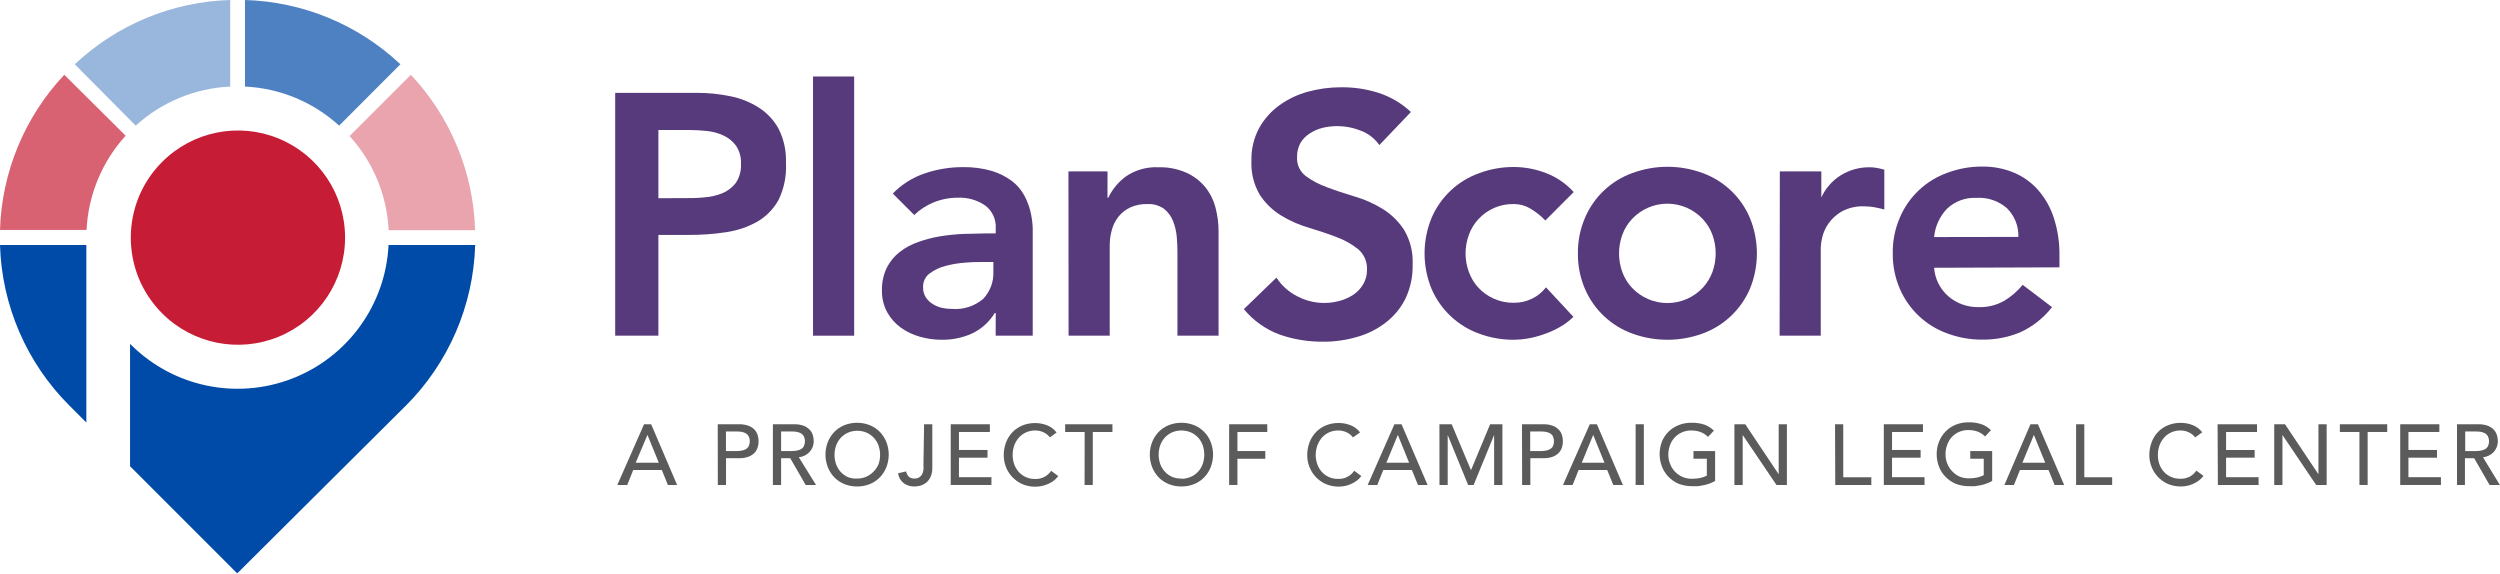
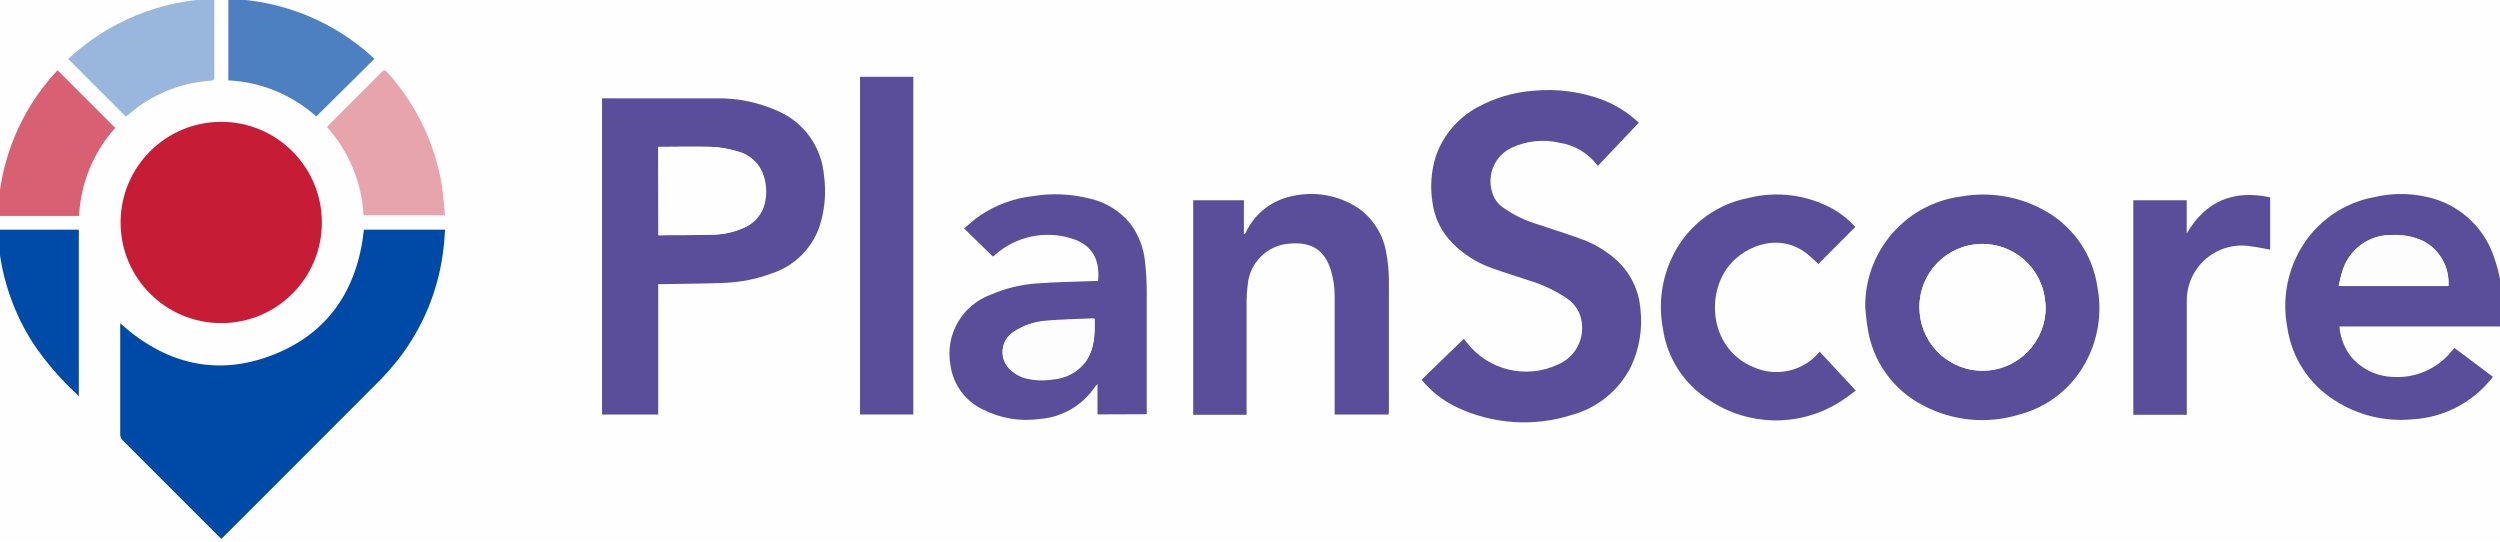
- <svg xmlns="http://www.w3.org/2000/svg" viewBox="0 0 350.02 80.33">
+ <svg xmlns="http://www.w3.org/2000/svg" id="Layer_1" data-name="Layer 1" viewBox="0 0 260.37 56.43">
  <defs>
-     <style>
-       .cls-1 {
-         fill: #573a7b;
-       }
- 
-       .cls-2 {
-         fill: #e9a4ae;
-       }
- 
-       .cls-2, .cls-3, .cls-4, .cls-5, .cls-6, .cls-7 {
-         fill-rule: evenodd;
-       }
- 
-       .cls-3 {
-         fill: #4d81c2;
-       }
- 
-       .cls-4 {
-         fill: #99b7dc;
-       }
- 
-       .cls-5 {
-         fill: #d86172;
-       }
- 
-       .cls-6 {
-         fill: #c71c35;
-       }
- 
-       .cls-7 {
-         fill: #004aa8;
-       }
- 
-       .cls-8 {
-         fill: #5b5b5b;
-       }
-     </style>
+     <style>.cls-1{fill:#fefefe;}.cls-2{fill:#d76072;}.cls-3{fill:#014ba8;}.cls-4{fill:#004aa7;}.cls-5{fill:#5a4e9a;}.cls-6{fill:#c61c35;}.cls-7{fill:#4c80c1;}.cls-8{fill:#99b7dc;}.cls-9{fill:#e8a4ad;}.cls-10{fill:#fdfdfe;}</style>
  </defs>
-   <g id="Layer_2" data-name="Layer 2">
-     <g id="Layer_1-2" data-name="Layer 1">
-       <g>
-         <path class="cls-1" d="M86.13,13H97.56a22.76,22.76,0,0,1,4.72.48,11.68,11.68,0,0,1,4,1.61,8.16,8.16,0,0,1,2.76,3,9.75,9.75,0,0,1,1,4.72A10.52,10.52,0,0,1,109,28a8,8,0,0,1-3,3.05,12.55,12.55,0,0,1-4.35,1.46,33.14,33.14,0,0,1-5.16.38H92.18V47H86.13Zm9.7,14.74c.86,0,1.76,0,2.69-.1a8.18,8.18,0,0,0,2.57-.57A4.61,4.61,0,0,0,103,25.64a4.35,4.35,0,0,0,.74-2.69,4.21,4.21,0,0,0-.67-2.52A4.57,4.57,0,0,0,101.35,19,7.28,7.28,0,0,0,99,18.34a24.32,24.32,0,0,0-2.5-.14H92.18v9.55Z" />
-         <path class="cls-1" d="M113.83,10.71h5.76V47h-5.76Z" />
-         <path class="cls-1" d="M139.41,43.83h-.14a7.48,7.48,0,0,1-3.17,2.86,10,10,0,0,1-4.22.88,11.16,11.16,0,0,1-3.1-.43,8.6,8.6,0,0,1-2.69-1.29,6.77,6.77,0,0,1-1.89-2.16,6.17,6.17,0,0,1-.72-3,6.93,6.93,0,0,1,.67-3.19,6.59,6.59,0,0,1,1.8-2.21,9,9,0,0,1,2.62-1.41,17.51,17.51,0,0,1,3.09-.8,29.14,29.14,0,0,1,3.24-.33c1.09,0,2.11-.07,3.07-.07h1.44V32a3.72,3.72,0,0,0-1.49-3.24,6.27,6.27,0,0,0-3.79-1.08,8.91,8.91,0,0,0-3.4.65A8.69,8.69,0,0,0,128,30.1l-3-3a11.14,11.14,0,0,1,4.49-2.83,16.42,16.42,0,0,1,5.31-.87,13.68,13.68,0,0,1,4.13.55,9.18,9.18,0,0,1,2.78,1.42,6.38,6.38,0,0,1,1.7,2,9.37,9.37,0,0,1,.87,2.28,12.84,12.84,0,0,1,.31,2.23c0,.72,0,1.36,0,1.9V47h-5.19Zm-.33-7.15h-1.2c-.8,0-1.7,0-2.69.09a14.59,14.59,0,0,0-2.81.46,6.33,6.33,0,0,0-2.23,1.06,2.29,2.29,0,0,0-.91,1.94,2.47,2.47,0,0,0,.36,1.37,3.17,3.17,0,0,0,.93.93,4.1,4.1,0,0,0,1.3.56,6.42,6.42,0,0,0,1.44.16,6,6,0,0,0,4.39-1.41A5.25,5.25,0,0,0,139.08,38Z" />
-         <path class="cls-1" d="M149.59,24h5.47v3.69h.1a8.06,8.06,0,0,1,2.49-3,7.44,7.44,0,0,1,4.56-1.27,9,9,0,0,1,3.91.77,7.33,7.33,0,0,1,2.62,2,7.66,7.66,0,0,1,1.44,2.88,13.09,13.09,0,0,1,.43,3.4V47h-5.76V35.33q0-1-.09-2.13a7.93,7.93,0,0,0-.51-2.21A4.11,4.11,0,0,0,163,29.26a3.67,3.67,0,0,0-2.35-.69,5.54,5.54,0,0,0-2.43.48,4.72,4.72,0,0,0-1.63,1.29,5.21,5.21,0,0,0-.93,1.87,8.07,8.07,0,0,0-.29,2.21V47h-5.76Z" />
-         <path class="cls-1" d="M193.12,20.31a5.54,5.54,0,0,0-2.56-2,9,9,0,0,0-3.39-.65,8.63,8.63,0,0,0-2,.24,5.53,5.53,0,0,0-1.77.77A4,4,0,0,0,182.08,20a3.94,3.94,0,0,0-.48,2,3.12,3.12,0,0,0,1.2,2.64,11.58,11.58,0,0,0,3,1.58c1.18.45,2.48.88,3.89,1.3a15.89,15.89,0,0,1,3.89,1.73,9.54,9.54,0,0,1,3,2.93,8.67,8.67,0,0,1,1.2,4.84,10.55,10.55,0,0,1-1,4.78A9.59,9.59,0,0,1,194,45.17a11.59,11.59,0,0,1-4,2,16.48,16.48,0,0,1-4.75.67,18,18,0,0,1-6.1-1,11.79,11.79,0,0,1-5-3.56l4.56-4.41a7.62,7.62,0,0,0,2.91,2.61,8.09,8.09,0,0,0,5.93.65,6.67,6.67,0,0,0,1.92-.86,4.54,4.54,0,0,0,1.39-1.47,3.92,3.92,0,0,0,.53-2,3.57,3.57,0,0,0-1.2-2.88,10.63,10.63,0,0,0-3-1.7c-1.18-.46-2.48-.9-3.89-1.32a16.21,16.21,0,0,1-3.89-1.7,9.48,9.48,0,0,1-3-2.88,8.59,8.59,0,0,1-1.2-4.83,9.16,9.16,0,0,1,1.08-4.56,9.86,9.86,0,0,1,2.83-3.19,12.38,12.38,0,0,1,4-1.9,17.43,17.43,0,0,1,4.61-.62A16.59,16.59,0,0,1,193,13a12.09,12.09,0,0,1,4.54,2.68Z" />
-         <path class="cls-1" d="M216.36,30.87a9.54,9.54,0,0,0-2.12-1.68,4.44,4.44,0,0,0-2.25-.62,6.55,6.55,0,0,0-5,2.11,6.4,6.4,0,0,0-1.34,2.21,7.52,7.52,0,0,0,0,5.18,6.48,6.48,0,0,0,3.48,3.74,6.57,6.57,0,0,0,2.83.58,5.64,5.64,0,0,0,2.49-.55,5.45,5.45,0,0,0,2-1.61l3.84,4.13a9.08,9.08,0,0,1-2,1.49,13.39,13.39,0,0,1-2.28,1,14.33,14.33,0,0,1-2.21.56,11.91,11.91,0,0,1-1.82.16,13.77,13.77,0,0,1-4.9-.86,11.52,11.52,0,0,1-6.65-6.26,13.09,13.09,0,0,1,0-9.94,11.43,11.43,0,0,1,6.65-6.26,13.77,13.77,0,0,1,4.9-.87,12.55,12.55,0,0,1,4.44.84,10.05,10.05,0,0,1,3.91,2.67Z" />
-         <path class="cls-1" d="M220.92,35.48a12.11,12.11,0,0,1,1-5,11.36,11.36,0,0,1,6.65-6.26,14.21,14.21,0,0,1,9.79,0A11.43,11.43,0,0,1,245,30.51a13.09,13.09,0,0,1,0,9.94,11.52,11.52,0,0,1-6.65,6.26,14.36,14.36,0,0,1-9.79,0,11.44,11.44,0,0,1-6.65-6.26A12.15,12.15,0,0,1,220.92,35.48Zm5.76,0a7.59,7.59,0,0,0,.45,2.59,6.52,6.52,0,0,0,1.35,2.21,6.81,6.81,0,0,0,9.93,0,6.68,6.68,0,0,0,1.35-2.21,7.68,7.68,0,0,0,0-5.18,6.58,6.58,0,0,0-1.35-2.21,6.78,6.78,0,0,0-9.93,0,6.42,6.42,0,0,0-1.35,2.21A7.55,7.55,0,0,0,226.68,35.48Z" />
-         <path class="cls-1" d="M249.19,24H255v3.65H255a7.14,7.14,0,0,1,2.74-3.12,7.52,7.52,0,0,1,4.08-1.11,5.07,5.07,0,0,1,1,.1,10.17,10.17,0,0,1,1,.24v5.57c-.48-.13-.95-.24-1.41-.32a8.1,8.1,0,0,0-1.37-.12,6.12,6.12,0,0,0-3.24.75A5.76,5.76,0,0,0,256,31.3a5.65,5.65,0,0,0-.87,1.92,7.43,7.43,0,0,0-.21,1.44V47h-5.76Z" />
-         <path class="cls-1" d="M270.79,37.49a5.86,5.86,0,0,0,2,4A6.32,6.32,0,0,0,277,43a6.86,6.86,0,0,0,3.62-.89,10.13,10.13,0,0,0,2.57-2.23L287.3,43a11.86,11.86,0,0,1-4.51,3.55,13.4,13.4,0,0,1-5.24,1,13.71,13.71,0,0,1-4.89-.86A11.44,11.44,0,0,1,266,40.45a12.15,12.15,0,0,1-1-5,12.11,12.11,0,0,1,1-5,11.36,11.36,0,0,1,6.65-6.26,13.72,13.72,0,0,1,4.89-.87,11.24,11.24,0,0,1,4.4.84,9.39,9.39,0,0,1,3.4,2.43,11.09,11.09,0,0,1,2.21,3.91,16.51,16.51,0,0,1,.79,5.35v1.58Zm11.8-4.32a5.41,5.41,0,0,0-1.58-4,5.92,5.92,0,0,0-4.27-1.47,5.62,5.62,0,0,0-4.11,1.49,6.65,6.65,0,0,0-1.84,4Z" />
-       </g>
-       <g>
-         <path class="cls-2" d="M54.41,32.23a21,21,0,0,0-5.47-13.18l8.58-8.58a33.18,33.18,0,0,1,9,21.76Z" />
-         <path class="cls-3" d="M47.48,17.59A21,21,0,0,0,34.3,12.12V0A33.13,33.13,0,0,1,56.06,9Z" />
-         <path class="cls-4" d="M10.47,9A33.18,33.18,0,0,1,32.23,0V12.12A21.11,21.11,0,0,0,19,17.59Z" />
-         <path class="cls-5" d="M17.59,19a21.08,21.08,0,0,0-5.47,13.19H0A33.18,33.18,0,0,1,9,10.47Z" />
-         <path class="cls-6" d="M22.68,22.69a15,15,0,1,1,0,21.16A15,15,0,0,1,22.68,22.69Z" />
-         <g>
-           <path class="cls-7" d="M12.09,59.16V34.3H0A33.14,33.14,0,0,0,9.73,56.8l.19.19h0Z" />
-           <path class="cls-7" d="M66.53,34.3H54.4A21.16,21.16,0,0,1,18.3,48.23l-.09-.09V65.28l15,15L56.61,57h0l.2-.19A33.19,33.19,0,0,0,66.53,34.3Z" />
-         </g>
-       </g>
-       <g>
-         <path class="cls-8" d="M90.17,59.4h1l3.63,8.5H93.51l-.85-2.1h-4l-.84,2.1H86.43Zm2.07,5.39-1.59-3.9h0L89,64.79Z" />
-         <path class="cls-8" d="M100.49,59.4h3a3.64,3.64,0,0,1,1.34.22,2.3,2.3,0,0,1,.84.57,1.94,1.94,0,0,1,.42.77,3,3,0,0,1,.12.82,3,3,0,0,1-.12.82,2,2,0,0,1-.42.77,2.29,2.29,0,0,1-.84.56,3.44,3.44,0,0,1-1.34.22h-1.84V67.9h-1.15Zm1.15,3.75h1.52a3.68,3.68,0,0,0,.66-.06,1.59,1.59,0,0,0,.59-.2,1,1,0,0,0,.41-.41,1.61,1.61,0,0,0,0-1.4,1.1,1.1,0,0,0-.41-.42,2,2,0,0,0-.59-.2,4.89,4.89,0,0,0-.66-.05h-1.52Z" />
-         <path class="cls-8" d="M108.21,59.4h3a3.64,3.64,0,0,1,1.34.22,2.26,2.26,0,0,1,.83.57,1.84,1.84,0,0,1,.43.77,3,3,0,0,1,.12.82,2.29,2.29,0,0,1-.14.78,2.2,2.2,0,0,1-.42.69,2.38,2.38,0,0,1-1.53.77l2.41,3.88H112.8l-2.16-3.75h-1.28V67.9h-1.15Zm1.15,3.75h1.51a3.71,3.71,0,0,0,.67-.06,1.65,1.65,0,0,0,.59-.2,1,1,0,0,0,.41-.41,1.61,1.61,0,0,0,0-1.4,1.1,1.1,0,0,0-.41-.42,2.16,2.16,0,0,0-.59-.2,4.91,4.91,0,0,0-.67-.05h-1.51Z" />
-         <path class="cls-8" d="M120,68.11a4.57,4.57,0,0,1-1.79-.34,4.11,4.11,0,0,1-1.4-.94,4.44,4.44,0,0,1-.91-1.42,4.86,4.86,0,0,1,0-3.52,4.44,4.44,0,0,1,.91-1.42,4.26,4.26,0,0,1,1.4-.94,4.88,4.88,0,0,1,3.58,0,4.26,4.26,0,0,1,1.4.94,4.44,4.44,0,0,1,.91,1.42,4.86,4.86,0,0,1,0,3.52,4.44,4.44,0,0,1-.91,1.42,4.11,4.11,0,0,1-1.4.94A4.57,4.57,0,0,1,120,68.11ZM120,67a3.11,3.11,0,0,0,1.32-.27,3.2,3.2,0,0,0,1-.72A3.35,3.35,0,0,0,123,65a4,4,0,0,0,0-2.62,3.35,3.35,0,0,0-.65-1.08,3.2,3.2,0,0,0-1-.72,3.36,3.36,0,0,0-2.64,0,3.2,3.2,0,0,0-1,.72,3.35,3.35,0,0,0-.65,1.08,4,4,0,0,0,0,2.62,3.35,3.35,0,0,0,.65,1.08,3.2,3.2,0,0,0,1,.72A3.11,3.11,0,0,0,120,67Z" />
-         <path class="cls-8" d="M129.38,59.4h1.15v6.07a3.1,3.1,0,0,1-.25,1.32,2.24,2.24,0,0,1-.63.8,2.39,2.39,0,0,1-.81.41,3,3,0,0,1-.8.11,2.42,2.42,0,0,1-1.51-.46,2.09,2.09,0,0,1-.79-1.39l1.13-.26a1.35,1.35,0,0,0,.39.76A1.12,1.12,0,0,0,128,67a1.26,1.26,0,0,0,.69-.16,1.15,1.15,0,0,0,.41-.44,2,2,0,0,0,.19-.62,5.52,5.52,0,0,0,0-.71Z" />
-         <path class="cls-8" d="M133.11,59.4h5.48v1.08h-4.33V63h4v1.08h-4v2.73h4.55V67.9h-5.7Z" />
-         <path class="cls-8" d="M147,61.24a2.39,2.39,0,0,0-.91-.72,2.7,2.7,0,0,0-1.14-.25,3.05,3.05,0,0,0-1.3.27,2.9,2.9,0,0,0-1,.73,3.37,3.37,0,0,0-.65,1.1,4,4,0,0,0-.22,1.35A3.8,3.8,0,0,0,142,65a3.29,3.29,0,0,0,.62,1.06,3,3,0,0,0,2.33,1,2.57,2.57,0,0,0,2.22-1.14l1,.74-.34.38a3.66,3.66,0,0,1-.64.49,5,5,0,0,1-1,.43,4.61,4.61,0,0,1-3.11-.2,4.4,4.4,0,0,1-1.38-1,4.27,4.27,0,0,1-.87-1.41,4.4,4.4,0,0,1-.3-1.59,5.16,5.16,0,0,1,.32-1.82,4.47,4.47,0,0,1,.91-1.44,4.16,4.16,0,0,1,1.4-.94,4.73,4.73,0,0,1,1.8-.33,4.52,4.52,0,0,1,1.65.32,3.06,3.06,0,0,1,1.32,1Z" />
-         <path class="cls-8" d="M151.86,60.48h-2.73V59.4h6.62v1.08H153V67.9h-1.15Z" />
-         <path class="cls-8" d="M165.41,68.11a4.57,4.57,0,0,1-1.79-.34,4.11,4.11,0,0,1-1.4-.94,4.44,4.44,0,0,1-.91-1.42,4.86,4.86,0,0,1,0-3.52,4.44,4.44,0,0,1,.91-1.42,4.26,4.26,0,0,1,1.4-.94,4.88,4.88,0,0,1,3.58,0,4.15,4.15,0,0,1,2.31,2.36,4.86,4.86,0,0,1,0,3.52,4.27,4.27,0,0,1-.91,1.42,4.11,4.11,0,0,1-1.4.94A4.57,4.57,0,0,1,165.41,68.11Zm0-1.08a3.11,3.11,0,0,0,1.32-.27,3.07,3.07,0,0,0,1.66-1.8,4,4,0,0,0,0-2.62,3.07,3.07,0,0,0-1.66-1.8,3.36,3.36,0,0,0-2.64,0,3.2,3.2,0,0,0-1,.72,3.35,3.35,0,0,0-.65,1.08,4,4,0,0,0,0,2.62,3.35,3.35,0,0,0,.65,1.08,3.2,3.2,0,0,0,1,.72A3.11,3.11,0,0,0,165.41,67Z" />
-         <path class="cls-8" d="M172.09,59.4h5.34v1.08h-4.18v2.67h3.9v1.08h-3.9V67.9h-1.16Z" />
-         <path class="cls-8" d="M189.43,61.24a2.39,2.39,0,0,0-.91-.72,2.7,2.7,0,0,0-1.14-.25,3,3,0,0,0-2.3,1,3.53,3.53,0,0,0-.64,1.1,4,4,0,0,0-.23,1.35,3.81,3.81,0,0,0,.22,1.27,3.12,3.12,0,0,0,.62,1.06,3,3,0,0,0,2.33,1,2.57,2.57,0,0,0,2.22-1.14l1,.74a4.92,4.92,0,0,1-.33.38,3.66,3.66,0,0,1-.64.49,5,5,0,0,1-.95.43,4.61,4.61,0,0,1-3.11-.2,4.4,4.4,0,0,1-1.38-1,4.27,4.27,0,0,1-.87-1.41,4.4,4.4,0,0,1-.3-1.59,5.16,5.16,0,0,1,.32-1.82,4.47,4.47,0,0,1,.91-1.44,4.16,4.16,0,0,1,1.4-.94,4.73,4.73,0,0,1,1.8-.33,4.52,4.52,0,0,1,1.65.32,3.06,3.06,0,0,1,1.32,1Z" />
-         <path class="cls-8" d="M195.23,59.4h1l3.64,8.5h-1.34l-.86-2.1h-4l-.84,2.1h-1.34Zm2.06,5.39-1.58-3.9h0l-1.61,3.9Z" />
-         <path class="cls-8" d="M201.53,59.4h1.72l2.7,6.43h0l2.68-6.43h1.72v8.5h-1.16v-7h0l-2.87,7h-.77l-2.86-7h0v7h-1.15Z" />
-         <path class="cls-8" d="M213.09,59.4h3a3.66,3.66,0,0,1,1.35.22,2.26,2.26,0,0,1,.83.57,1.84,1.84,0,0,1,.43.77,3,3,0,0,1,.12.82,3,3,0,0,1-.12.82,1.91,1.91,0,0,1-.43.77,2.25,2.25,0,0,1-.83.56,3.46,3.46,0,0,1-1.35.22h-1.83V67.9h-1.15Zm1.15,3.75h1.51a3.79,3.79,0,0,0,.67-.06,1.54,1.54,0,0,0,.58-.2,1,1,0,0,0,.42-.41,1.71,1.71,0,0,0,0-1.4,1.06,1.06,0,0,0-.42-.42,2,2,0,0,0-.58-.2,5,5,0,0,0-.67-.05h-1.51Z" />
-         <path class="cls-8" d="M222.58,59.4h1l3.64,8.5h-1.35l-.85-2.1h-4l-.84,2.1h-1.35Zm2.06,5.39-1.58-3.9h0l-1.6,3.9Z" />
-         <path class="cls-8" d="M229,59.4h1.15v8.5H229Z" />
-         <path class="cls-8" d="M240.13,63.15v4.18a3.8,3.8,0,0,1-.7.34,7.27,7.27,0,0,1-.83.25c-.28.06-.57.11-.86.15a8,8,0,0,1-.82,0,5.11,5.11,0,0,1-1.93-.35,4.43,4.43,0,0,1-1.43-1,4.24,4.24,0,0,1-.88-1.42,4.86,4.86,0,0,1,0-3.47A4.15,4.15,0,0,1,235,59.53a4.53,4.53,0,0,1,1.79-.34,5.24,5.24,0,0,1,1.92.29,3.75,3.75,0,0,1,1.25.81l-.82.88a3,3,0,0,0-1.12-.71,3.86,3.86,0,0,0-1.23-.19,3.11,3.11,0,0,0-1.32.27,3.07,3.07,0,0,0-1.66,1.8,3.8,3.8,0,0,0-.23,1.31,3.48,3.48,0,0,0,.26,1.34,3.23,3.23,0,0,0,.69,1.07,3.33,3.33,0,0,0,1.05.72,3.27,3.27,0,0,0,1.3.25,5.38,5.38,0,0,0,1.16-.11,3.36,3.36,0,0,0,.93-.33V64.23H237.1V63.15Z" />
-         <path class="cls-8" d="M242.83,59.4h1.52l4.68,7h0v-7h1.15v8.5h-1.46l-4.73-7h0v7h-1.16Z" />
-         <path class="cls-8" d="M256.92,59.4h1.15v7.42H262V67.9h-5.05Z" />
-         <path class="cls-8" d="M263.75,59.4h5.48v1.08H264.9V63h4v1.08h-4v2.73h4.55V67.9h-5.7Z" />
-         <path class="cls-8" d="M278.92,63.15v4.18a4.25,4.25,0,0,1-.71.34,7.1,7.1,0,0,1-.82.25c-.29.06-.57.11-.87.15a7.88,7.88,0,0,1-.82,0,5,5,0,0,1-1.92-.35,4.33,4.33,0,0,1-1.43-1,4.11,4.11,0,0,1-.89-1.42,4.89,4.89,0,0,1-.31-1.71,4.63,4.63,0,0,1,.33-1.76,4.3,4.3,0,0,1,.92-1.42,4.11,4.11,0,0,1,1.39-.94,4.57,4.57,0,0,1,1.79-.34,5.17,5.17,0,0,1,1.92.29,3.65,3.65,0,0,1,1.25.81l-.82.88a3.08,3.08,0,0,0-1.11-.71,3.92,3.92,0,0,0-1.24-.19,3.11,3.11,0,0,0-1.32.27,3.2,3.2,0,0,0-1,.72,3.16,3.16,0,0,0-.64,1.08,3.58,3.58,0,0,0-.23,1.31,3.47,3.47,0,0,0,.25,1.34,3.26,3.26,0,0,0,.7,1.07,3.18,3.18,0,0,0,1,.72,3.32,3.32,0,0,0,1.31.25,5.44,5.44,0,0,0,1.16-.11,3.61,3.61,0,0,0,.93-.33V64.23h-1.89V63.15Z" />
-         <path class="cls-8" d="M284.28,59.4h1.05L289,67.9h-1.34l-.85-2.1h-4l-.84,2.1h-1.34Zm2.07,5.39-1.59-3.9h0l-1.61,3.9Z" />
-         <path class="cls-8" d="M290.67,59.4h1.15v7.42h3.9V67.9h-5.05Z" />
-         <path class="cls-8" d="M307.35,61.24a2.43,2.43,0,0,0-.92-.72,2.63,2.63,0,0,0-1.14-.25,3.05,3.05,0,0,0-1.3.27,2.9,2.9,0,0,0-1,.73,3.56,3.56,0,0,0-.65,1.1,4,4,0,0,0-.22,1.35,3.8,3.8,0,0,0,.21,1.27,3.14,3.14,0,0,0,.63,1.06,3,3,0,0,0,1,.72,3.16,3.16,0,0,0,1.33.26,2.57,2.57,0,0,0,2.22-1.14l1,.74-.34.38a3.66,3.66,0,0,1-.64.49,5,5,0,0,1-.95.43,4.61,4.61,0,0,1-3.11-.2,4.4,4.4,0,0,1-1.38-1,4.27,4.27,0,0,1-.87-1.41,4.4,4.4,0,0,1-.3-1.59,5,5,0,0,1,.33-1.82,4.05,4.05,0,0,1,2.3-2.38,4.73,4.73,0,0,1,1.8-.33,4.52,4.52,0,0,1,1.65.32,3.15,3.15,0,0,1,1.33,1Z" />
-         <path class="cls-8" d="M310.48,59.4H316v1.08h-4.33V63h4v1.08h-4v2.73h4.55V67.9h-5.7Z" />
-         <path class="cls-8" d="M318.41,59.4h1.51l4.68,7h0v-7h1.15v8.5h-1.47l-4.72-7h0v7h-1.15Z" />
-         <path class="cls-8" d="M330.34,60.48H327.6V59.4h6.63v1.08h-2.74V67.9h-1.15Z" />
-         <path class="cls-8" d="M336.05,59.4h5.48v1.08H337.2V63h4v1.08h-4v2.73h4.55V67.9h-5.7Z" />
-         <path class="cls-8" d="M344,59.4h3a3.64,3.64,0,0,1,1.34.22,2.3,2.3,0,0,1,.84.57,1.94,1.94,0,0,1,.42.77,3,3,0,0,1,.12.82,2.07,2.07,0,0,1-.14.78,2.18,2.18,0,0,1-.41.69,2.38,2.38,0,0,1-1.53.77L350,67.9h-1.44l-2.16-3.75h-1.29V67.9H344Zm1.15,3.75h1.52a3.68,3.68,0,0,0,.66-.06,1.59,1.59,0,0,0,.59-.2,1,1,0,0,0,.41-.41,1.61,1.61,0,0,0,0-1.4,1.1,1.1,0,0,0-.41-.42,2,2,0,0,0-.59-.2,4.89,4.89,0,0,0-.66-.05h-1.52Z" />
-       </g>
-     </g>
-   </g>
+   <path class="cls-1" d="M-.27,22.31V-.17h261V56.24H-.27V24.06c0,.42.09.84.12,1.27A23.21,23.21,0,0,0,3.49,35.86,30,30,0,0,0,8,41.05l.24.22V23.9H6.67l-6.94,0V22.45H8.24A14.83,14.83,0,0,1,12,13.28l-6-6c-.28.32-.6.67-.9,1A23,23,0,0,0-.14,21C-.18,21.42-.23,21.86-.27,22.31ZM37.9,23.92c-.66,6.24-3.69,10.81-9.57,13.06s-11.19.87-15.83-3.32V34c0,3.75,0,7.5,0,11.24a.79.79,0,0,0,.25.61l10,10,.28.27.22-.21q8.15-8.13,16.28-16.29a26.3,26.3,0,0,0,1.85-2.09,23,23,0,0,0,4.8-11.74c.08-.61.1-1.24.15-1.87ZM68.55,43.17V29.55H69c2.16,0,4.32,0,6.48-.13a16,16,0,0,0,4.94-1,7.81,7.81,0,0,0,4.9-4.78,11.94,11.94,0,0,0,.49-5.47,8,8,0,0,0-4.71-6.61,15,15,0,0,0-6.43-1.36c-3.92-.06-7.84,0-11.76,0l-.21,0V43.17Zm79.5-3.62a10.63,10.63,0,0,0,3.69,2.92,16.37,16.37,0,0,0,12,.8,9.76,9.76,0,0,0,6.14-5,11.09,11.09,0,0,0,1-6A7.71,7.71,0,0,0,168.26,27a11.19,11.19,0,0,0-3.81-2.27c-1.52-.56-3.08-1-4.62-1.55a12.18,12.18,0,0,1-3.32-1.67A2.86,2.86,0,0,1,155.4,20a3.84,3.84,0,0,1,2.06-4.56,7.66,7.66,0,0,1,5-.52,6.1,6.1,0,0,1,3.92,2.33s.05,0,.09.05l4.24-4.47a11.6,11.6,0,0,0-4-2.47,16.2,16.2,0,0,0-6.94-.86,14.25,14.25,0,0,0-5.9,1.74,9.21,9.21,0,0,0-4.31,5.11,10.48,10.48,0,0,0-.34,4.79,7.36,7.36,0,0,0,2.16,4.31,10.63,10.63,0,0,0,3.92,2.48c1.3.5,2.64.89,4,1.34a14.35,14.35,0,0,1,3.95,1.88,3.49,3.49,0,0,1,1.33,1.7,4.12,4.12,0,0,1-2.2,5.12,7.81,7.81,0,0,1-9.65-2.33l-.24-.31Zm-125-5.9A10.48,10.48,0,1,0,12.57,23.19,10.47,10.47,0,0,0,23.05,33.65ZM194.26,32c.08.72.11,1.46.24,2.18a10.82,10.82,0,0,0,5.85,8.11,13.11,13.11,0,0,0,9.92.92,11,11,0,0,0,6.85-5.29,11.78,11.78,0,0,0,1.31-8,10.85,10.85,0,0,0-5.79-8.12,13.11,13.11,0,0,0-8.39-1.31,11.48,11.48,0,0,0-10,11.54Zm66.39,2V32.59a16.18,16.18,0,0,0-.95-5.81,9.45,9.45,0,0,0-6.23-6,12.06,12.06,0,0,0-6.17-.18,11.22,11.22,0,0,0-7.76,5.48,11.85,11.85,0,0,0-1.34,8.12,10.8,10.8,0,0,0,4.89,7.55,12.67,12.67,0,0,0,8.15,2,11.3,11.3,0,0,0,8.13-4.12l.24-.31-4-3-.28.31a7.24,7.24,0,0,1-6,2.71,6,6,0,0,1-4.4-2,5.75,5.75,0,0,1-1.3-3.26ZM114.3,43.16h5v-.31c0-4.14,0-8.28,0-12.42a27.76,27.76,0,0,0-.18-3.16,7.83,7.83,0,0,0-1.51-3.93,7.57,7.57,0,0,0-4.21-2.63,14.55,14.55,0,0,0-6-.26,12.33,12.33,0,0,0-5.53,2.06c-.55.41-1.07.87-1.59,1.3l3,2.94s0,0,0,0l.21-.18a8.3,8.3,0,0,1,8-1.71c2.09.64,3,2.16,2.74,4.43h-.4c-2,.07-4,.1-6,.25a14.51,14.51,0,0,0-4.75,1.16A6.56,6.56,0,0,0,99,38.11a6,6,0,0,0,3.42,4.56,10,10,0,0,0,6,1,7.61,7.61,0,0,0,5.73-3.37,2.11,2.11,0,0,1,.24-.26Zm30.32,0v-.31c0-4.57,0-9.14,0-13.71a15.63,15.63,0,0,0-.25-2.64,7.11,7.11,0,0,0-3-4.85,8.9,8.9,0,0,0-6.89-1.19,6.76,6.76,0,0,0-4.69,3.63l-.17.31-.1,0V20.86h-5.28v22.3h5.56v-.45q0-5.68,0-11.37a12.61,12.61,0,0,1,.12-1.74,4.69,4.69,0,0,1,4.25-4.26c2.06-.2,3.68.37,4.42,2.8a9.29,9.29,0,0,1,.38,2.57c.05,4,0,8,0,12v.42Zm48.61-19.54a9.49,9.49,0,0,0-2.32-1.86A12.14,12.14,0,0,0,182,20.64a11.09,11.09,0,0,0-8,6.47,12,12,0,0,0-.82,7.06A10.56,10.56,0,0,0,178,41.66a12.47,12.47,0,0,0,13.45.29,18.64,18.64,0,0,0,1.8-1.28l-3.76-4.05c-.15.18-.27.32-.4.45a5.82,5.82,0,0,1-6.43,1.19c-4.5-1.81-5.1-7.43-2.64-10.55,1.71-2.17,5.66-3.74,8.72-.79l.62.57ZM89.57,43.17h5.55V8H89.57ZM227.74,24.32V20.86h-5.56v22.3h5.57v-.43c0-3.77,0-7.54,0-11.31a5.73,5.73,0,0,1,6.78-5.79c.64.07,1.27.22,1.9.33V20.55C232.64,19.75,229.73,20.9,227.74,24.32ZM32.94,12.13l6-6A23.25,23.25,0,0,0,23.78-.12V8.37A14.8,14.8,0,0,1,32.94,12.13ZM22.32-.13A23.33,23.33,0,0,0,7.14,6.14l6,6,.31-.23A14.42,14.42,0,0,1,22,8.41c.28,0,.4-.1.4-.41,0-2.57,0-5.15,0-7.72C22.34.17,22.33.06,22.32-.13ZM34.05,13.23a14.89,14.89,0,0,1,3.81,9.19h8.5c0-.22,0-.4-.06-.58-.13-1.06-.19-2.13-.39-3.17A23.28,23.28,0,0,0,40.33,7.52c-.22-.25-.36-.24-.6,0-1.8,1.82-3.61,3.62-5.42,5.43Z" />
+   <path class="cls-2" d="M-.27,22.31c0-.45.09-.89.13-1.34A23,23,0,0,1,5.1,8.32c.3-.37.62-.72.9-1l6,6a14.83,14.83,0,0,0-3.77,9.17H-.27Z" />
+   <path class="cls-3" d="M-.27,23.92l6.94,0H8.21V41.27L8,41.05a30,30,0,0,1-4.48-5.19A23.21,23.21,0,0,1-.15,25.33c0-.43-.08-.85-.12-1.27Z" />
+   <path class="cls-4" d="M37.9,23.92h8.45c-.05.63-.07,1.26-.15,1.87a23,23,0,0,1-4.8,11.74,26.3,26.3,0,0,1-1.85,2.09q-8.13,8.16-16.28,16.29l-.22.21-.28-.27-10-10a.79.79,0,0,1-.25-.61c0-3.74,0-7.49,0-11.24v-.33c4.64,4.19,10,5.57,15.83,3.32S37.24,30.16,37.9,23.92Z" />
+   <path class="cls-5" d="M68.55,43.17H62.7V10.24l.21,0c3.92,0,7.84,0,11.76,0a15,15,0,0,1,6.43,1.36,8,8,0,0,1,4.71,6.61,11.94,11.94,0,0,1-.49,5.47,7.81,7.81,0,0,1-4.9,4.78,16,16,0,0,1-4.94,1c-2.16.09-4.32.09-6.48.13h-.45Zm0-27.87v9.2l.16,0c1.78,0,3.56,0,5.34-.06a8.24,8.24,0,0,0,3.28-.68,3.77,3.77,0,0,0,2.12-2.15,5.2,5.2,0,0,0,0-3.33,3.78,3.78,0,0,0-2.73-2.52,10.45,10.45,0,0,0-2.66-.46C72.29,15.25,70.44,15.3,68.58,15.3Z" />
+   <path class="cls-5" d="M148.05,39.55l4.41-4.27.24.31a7.81,7.81,0,0,0,9.65,2.33,4.12,4.12,0,0,0,2.2-5.12,3.49,3.49,0,0,0-1.33-1.7,14.35,14.35,0,0,0-3.95-1.88c-1.31-.45-2.65-.84-4-1.34a10.63,10.63,0,0,1-3.92-2.48,7.36,7.36,0,0,1-2.16-4.31,10.48,10.48,0,0,1,.34-4.79,9.21,9.21,0,0,1,4.31-5.11,14.25,14.25,0,0,1,5.9-1.74,16.2,16.2,0,0,1,6.94.86,11.6,11.6,0,0,1,4,2.47l-4.24,4.47s-.08,0-.09-.05a6.1,6.1,0,0,0-3.92-2.33,7.66,7.66,0,0,0-5,.52A3.84,3.84,0,0,0,155.4,20a2.86,2.86,0,0,0,1.11,1.59,12.18,12.18,0,0,0,3.32,1.67c1.54.53,3.1,1,4.62,1.55A11.19,11.19,0,0,1,168.26,27a7.71,7.71,0,0,1,2.59,5.21,11.09,11.09,0,0,1-1,6,9.76,9.76,0,0,1-6.14,5,16.37,16.37,0,0,1-12-.8A10.63,10.63,0,0,1,148.05,39.55Z" />
+   <path class="cls-6" d="M23.05,33.65A10.48,10.48,0,1,1,33.52,23.19,10.47,10.47,0,0,1,23.05,33.65Z" />
+   <path class="cls-5" d="M194.26,32a11.48,11.48,0,0,1,10-11.54,13.11,13.11,0,0,1,8.39,1.31,10.85,10.85,0,0,1,5.79,8.12,11.78,11.78,0,0,1-1.31,8,11,11,0,0,1-6.85,5.29,13.11,13.11,0,0,1-9.92-.92,10.82,10.82,0,0,1-5.85-8.11C194.37,33.45,194.34,32.71,194.26,32Zm18.79,0c0-.38-.06-.76-.12-1.14a6.56,6.56,0,0,0-13,1.69A6.57,6.57,0,0,0,213.05,32Z" />
+   <path class="cls-5" d="M260.65,34h-17a5.75,5.75,0,0,0,1.3,3.26,6,6,0,0,0,4.4,2,7.24,7.24,0,0,0,6-2.71l.28-.31,4,3-.24.31a11.3,11.3,0,0,1-8.13,4.12,12.67,12.67,0,0,1-8.15-2,10.8,10.8,0,0,1-4.89-7.55,11.85,11.85,0,0,1,1.34-8.12,11.22,11.22,0,0,1,7.76-5.48,12.06,12.06,0,0,1,6.17.18,9.45,9.45,0,0,1,6.23,6,16.18,16.18,0,0,1,.95,5.81Zm-17.07-4.21H255a4.91,4.91,0,0,0-2.62-4.66,6.81,6.81,0,0,0-3.21-.63,5.27,5.27,0,0,0-5.26,3.89C243.78,28.81,243.69,29.27,243.58,29.76Z" />
+   <path class="cls-5" d="M114.3,43.16V40a2.11,2.11,0,0,0-.24.26,7.61,7.61,0,0,1-5.73,3.37,10,10,0,0,1-6-1A6,6,0,0,1,99,38.11a6.56,6.56,0,0,1,4.21-7.43,14.51,14.51,0,0,1,4.75-1.16c2-.15,4-.18,6-.25h.4c.23-2.27-.65-3.79-2.74-4.43a8.3,8.3,0,0,0-8,1.71l-.21.18s0,0,0,0l-3-2.94c.52-.43,1-.89,1.59-1.3a12.33,12.33,0,0,1,5.53-2.06,14.55,14.55,0,0,1,6,.26,7.57,7.57,0,0,1,4.21,2.63,7.83,7.83,0,0,1,1.51,3.93,27.76,27.76,0,0,1,.18,3.16c0,4.14,0,8.28,0,12.42v.31ZM114,33.21l-.15,0c-1.66.08-3.33.1-5,.25a7,7,0,0,0-3.26,1.12,2.47,2.47,0,0,0-.3,4,3.62,3.62,0,0,0,1.51.83,7.16,7.16,0,0,0,2.84.12A4.7,4.7,0,0,0,113,37.76C114,36.4,114,34.82,114,33.21Z" />
+   <path class="cls-5" d="M144.62,43.17H139v-.42c0-4,0-8,0-12a9.29,9.29,0,0,0-.38-2.57c-.74-2.43-2.36-3-4.42-2.8a4.69,4.69,0,0,0-4.25,4.26,12.61,12.61,0,0,0-.12,1.74q0,5.69,0,11.37v.45h-5.56V20.86h5.28v3.52l.1,0,.17-.31a6.76,6.76,0,0,1,4.69-3.63,8.9,8.9,0,0,1,6.89,1.19,7.11,7.11,0,0,1,3,4.85,15.63,15.63,0,0,1,.25,2.64c0,4.57,0,9.14,0,13.71Z" />
+   <path class="cls-5" d="M193.23,23.63l-3.85,3.86-.62-.57c-3.06-3-7-1.38-8.72.79-2.46,3.12-1.86,8.74,2.64,10.55a5.82,5.82,0,0,0,6.43-1.19c.13-.13.25-.27.4-.45l3.76,4.05a18.64,18.64,0,0,1-1.8,1.28A12.47,12.47,0,0,1,178,41.66a10.56,10.56,0,0,1-4.82-7.49,12,12,0,0,1,.82-7.06,11.09,11.09,0,0,1,8-6.47,12.14,12.14,0,0,1,8.91,1.13A9.49,9.49,0,0,1,193.23,23.63Z" />
+   <path class="cls-5" d="M89.57,43.17V8h5.55V43.17Z" />
+   <path class="cls-5" d="M227.74,24.32c2-3.42,4.9-4.57,8.69-3.77V26c-.63-.11-1.26-.26-1.9-.33a5.73,5.73,0,0,0-6.78,5.79c0,3.77,0,7.54,0,11.31v.43h-5.57V20.86h5.56Z" />
+   <path class="cls-7" d="M32.94,12.13a14.8,14.8,0,0,0-9.16-3.76V-.12A23.25,23.25,0,0,1,39,6.12Z" />
+   <path class="cls-8" d="M22.32-.13c0,.19,0,.3,0,.41,0,2.57,0,5.15,0,7.72,0,.31-.12.39-.4.41a14.42,14.42,0,0,0-8.51,3.5l-.31.23-6-6A23.33,23.33,0,0,1,22.32-.13Z" />
+   <path class="cls-9" d="M34.05,13.23l.26-.28c1.81-1.81,3.62-3.61,5.42-5.43.24-.24.38-.25.6,0a23.28,23.28,0,0,1,5.58,11.15c.2,1,.26,2.11.39,3.17,0,.18,0,.36.06.58h-8.5A14.89,14.89,0,0,0,34.05,13.23Z" />
+   <path class="cls-1" d="M68.58,15.3c1.86,0,3.71-.05,5.56,0a10.45,10.45,0,0,1,2.66.46,3.78,3.78,0,0,1,2.73,2.52,5.2,5.2,0,0,1,0,3.33,3.77,3.77,0,0,1-2.12,2.15,8.24,8.24,0,0,1-3.28.68c-1.78,0-3.56,0-5.34.06l-.16,0Z" />
+   <path class="cls-1" d="M213.05,32a6.57,6.57,0,0,1-13.12.55,6.56,6.56,0,0,1,13-1.69C213,31.26,213,31.64,213.05,32Z" />
+   <path class="cls-10" d="M243.58,29.76c.11-.49.2-1,.34-1.4a5.27,5.27,0,0,1,5.26-3.89,6.81,6.81,0,0,1,3.21.63A4.91,4.91,0,0,1,255,29.76Z" />
+   <path class="cls-10" d="M114,33.21c.06,1.61,0,3.19-1,4.55a4.7,4.7,0,0,1-3.34,1.71,7.16,7.16,0,0,1-2.84-.12,3.62,3.62,0,0,1-1.51-.83,2.47,2.47,0,0,1,.3-4,7,7,0,0,1,3.26-1.12c1.65-.15,3.32-.17,5-.25Z" />
</svg>
